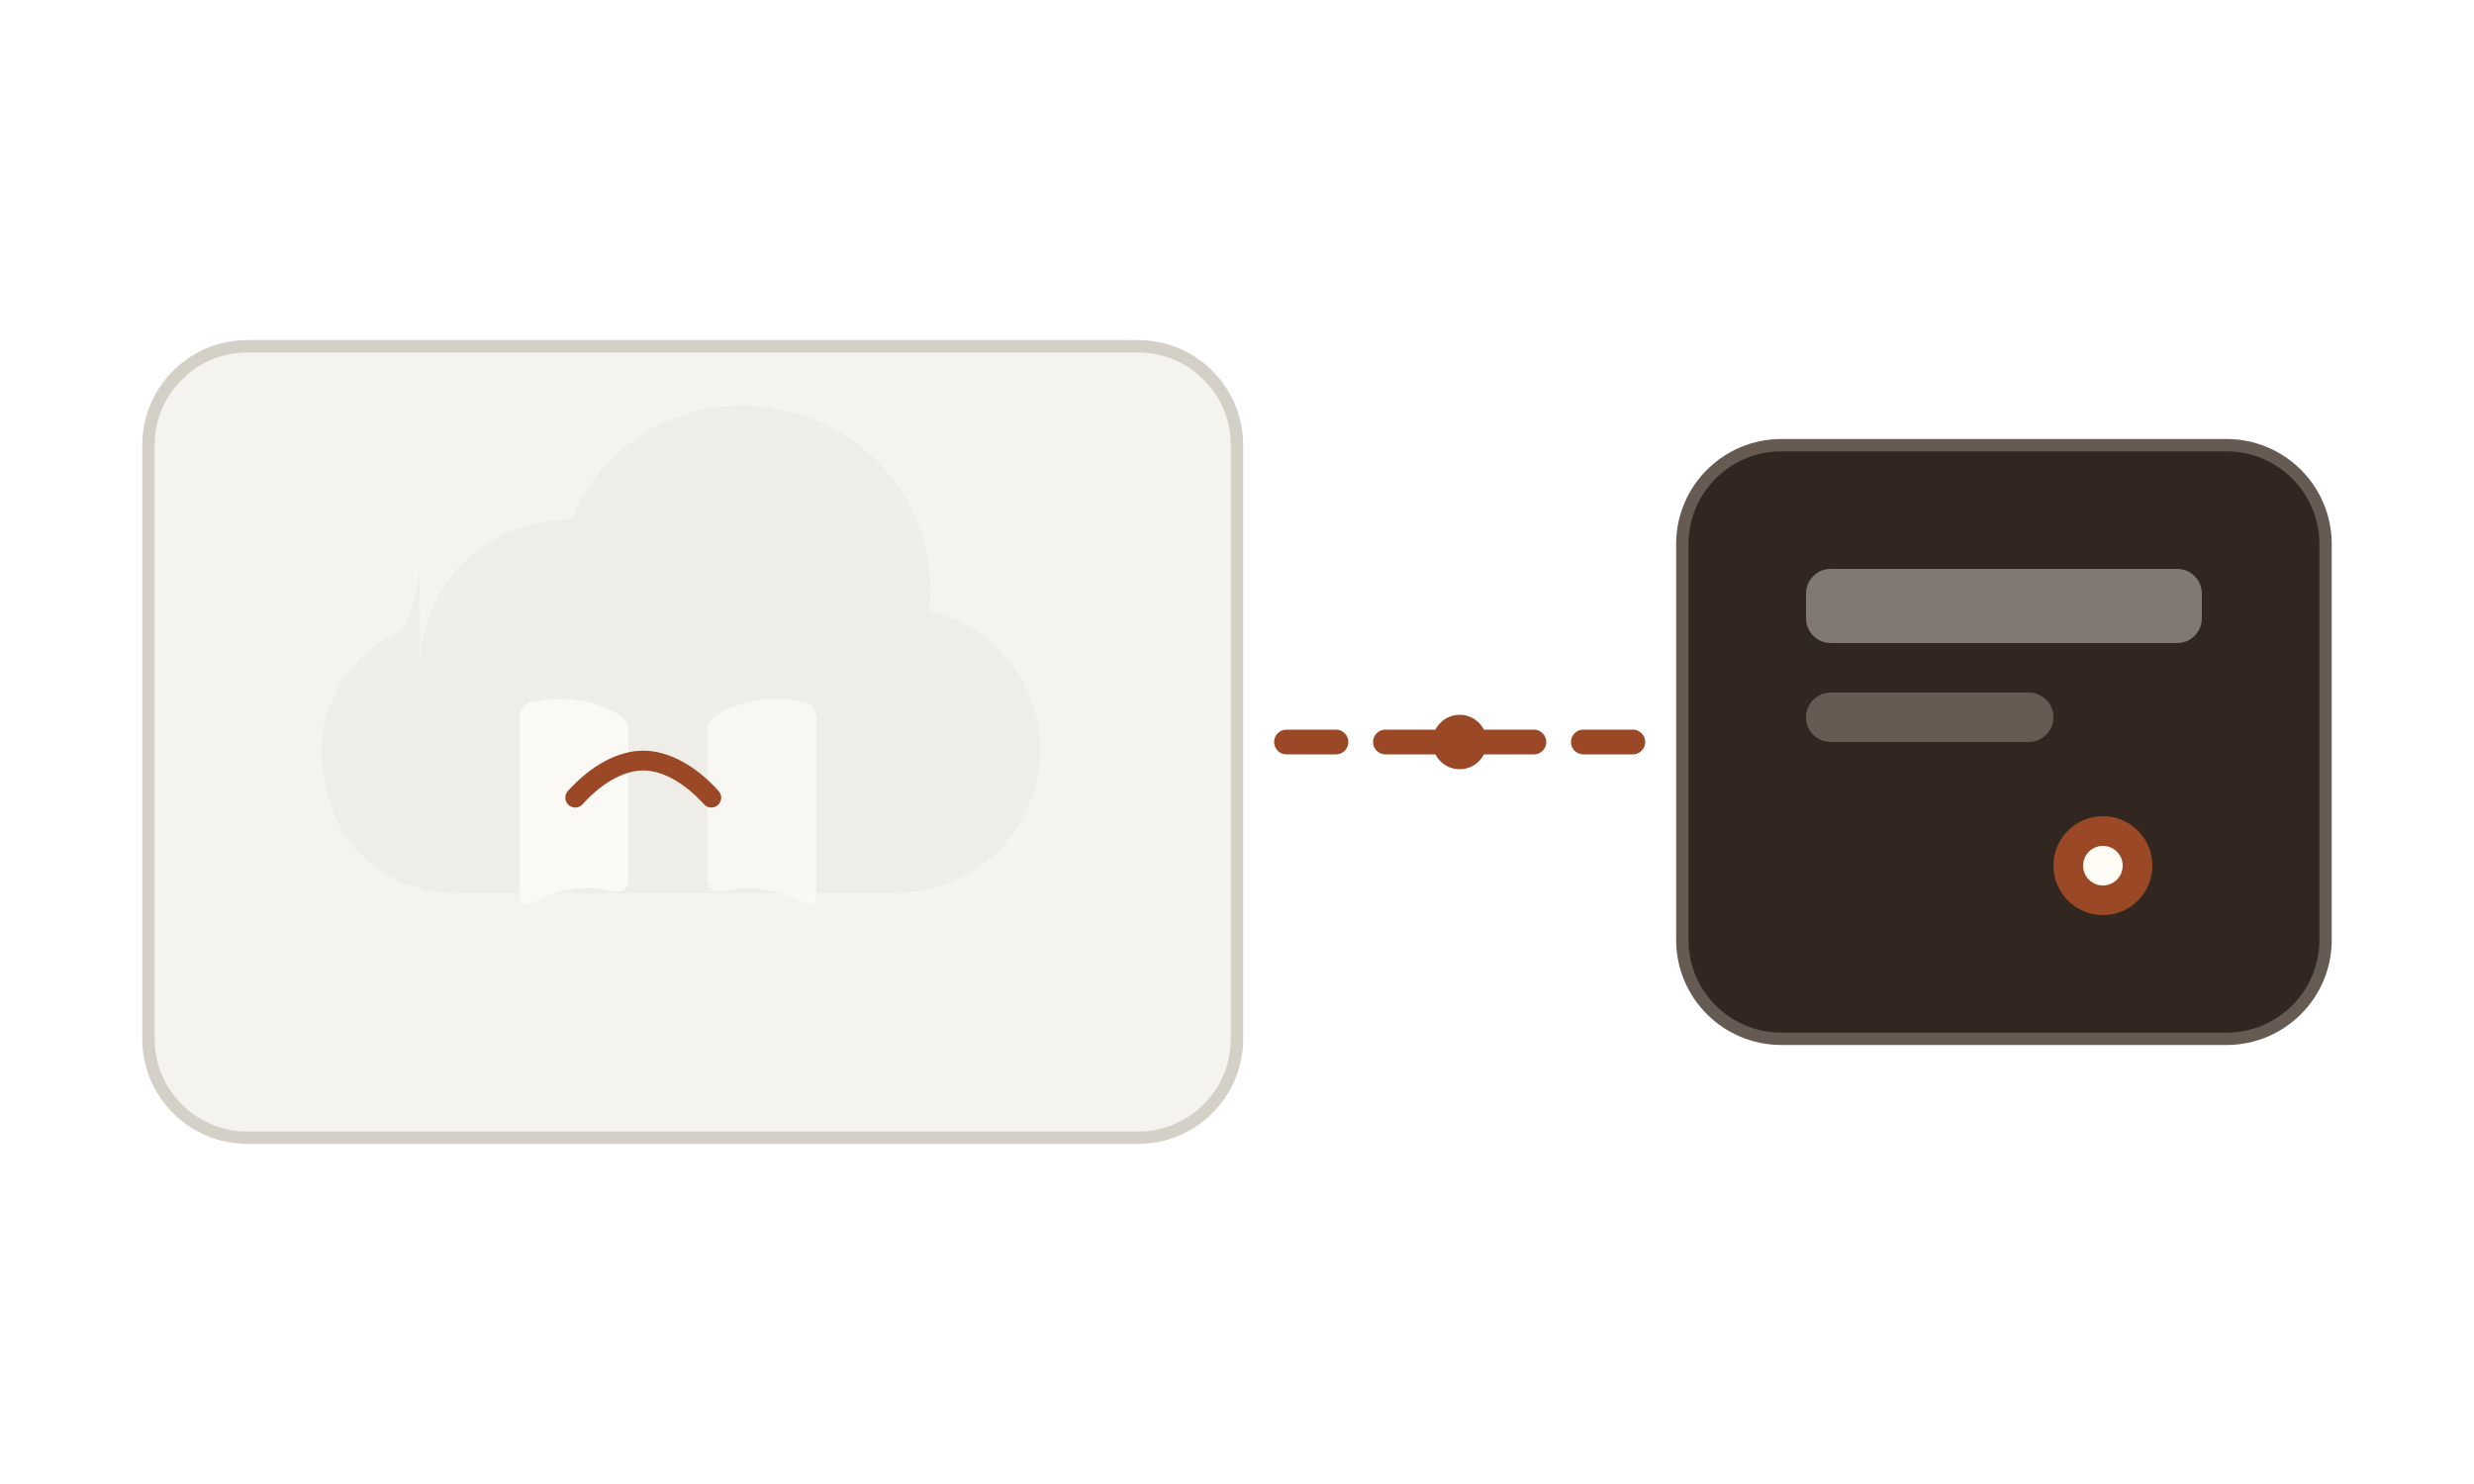
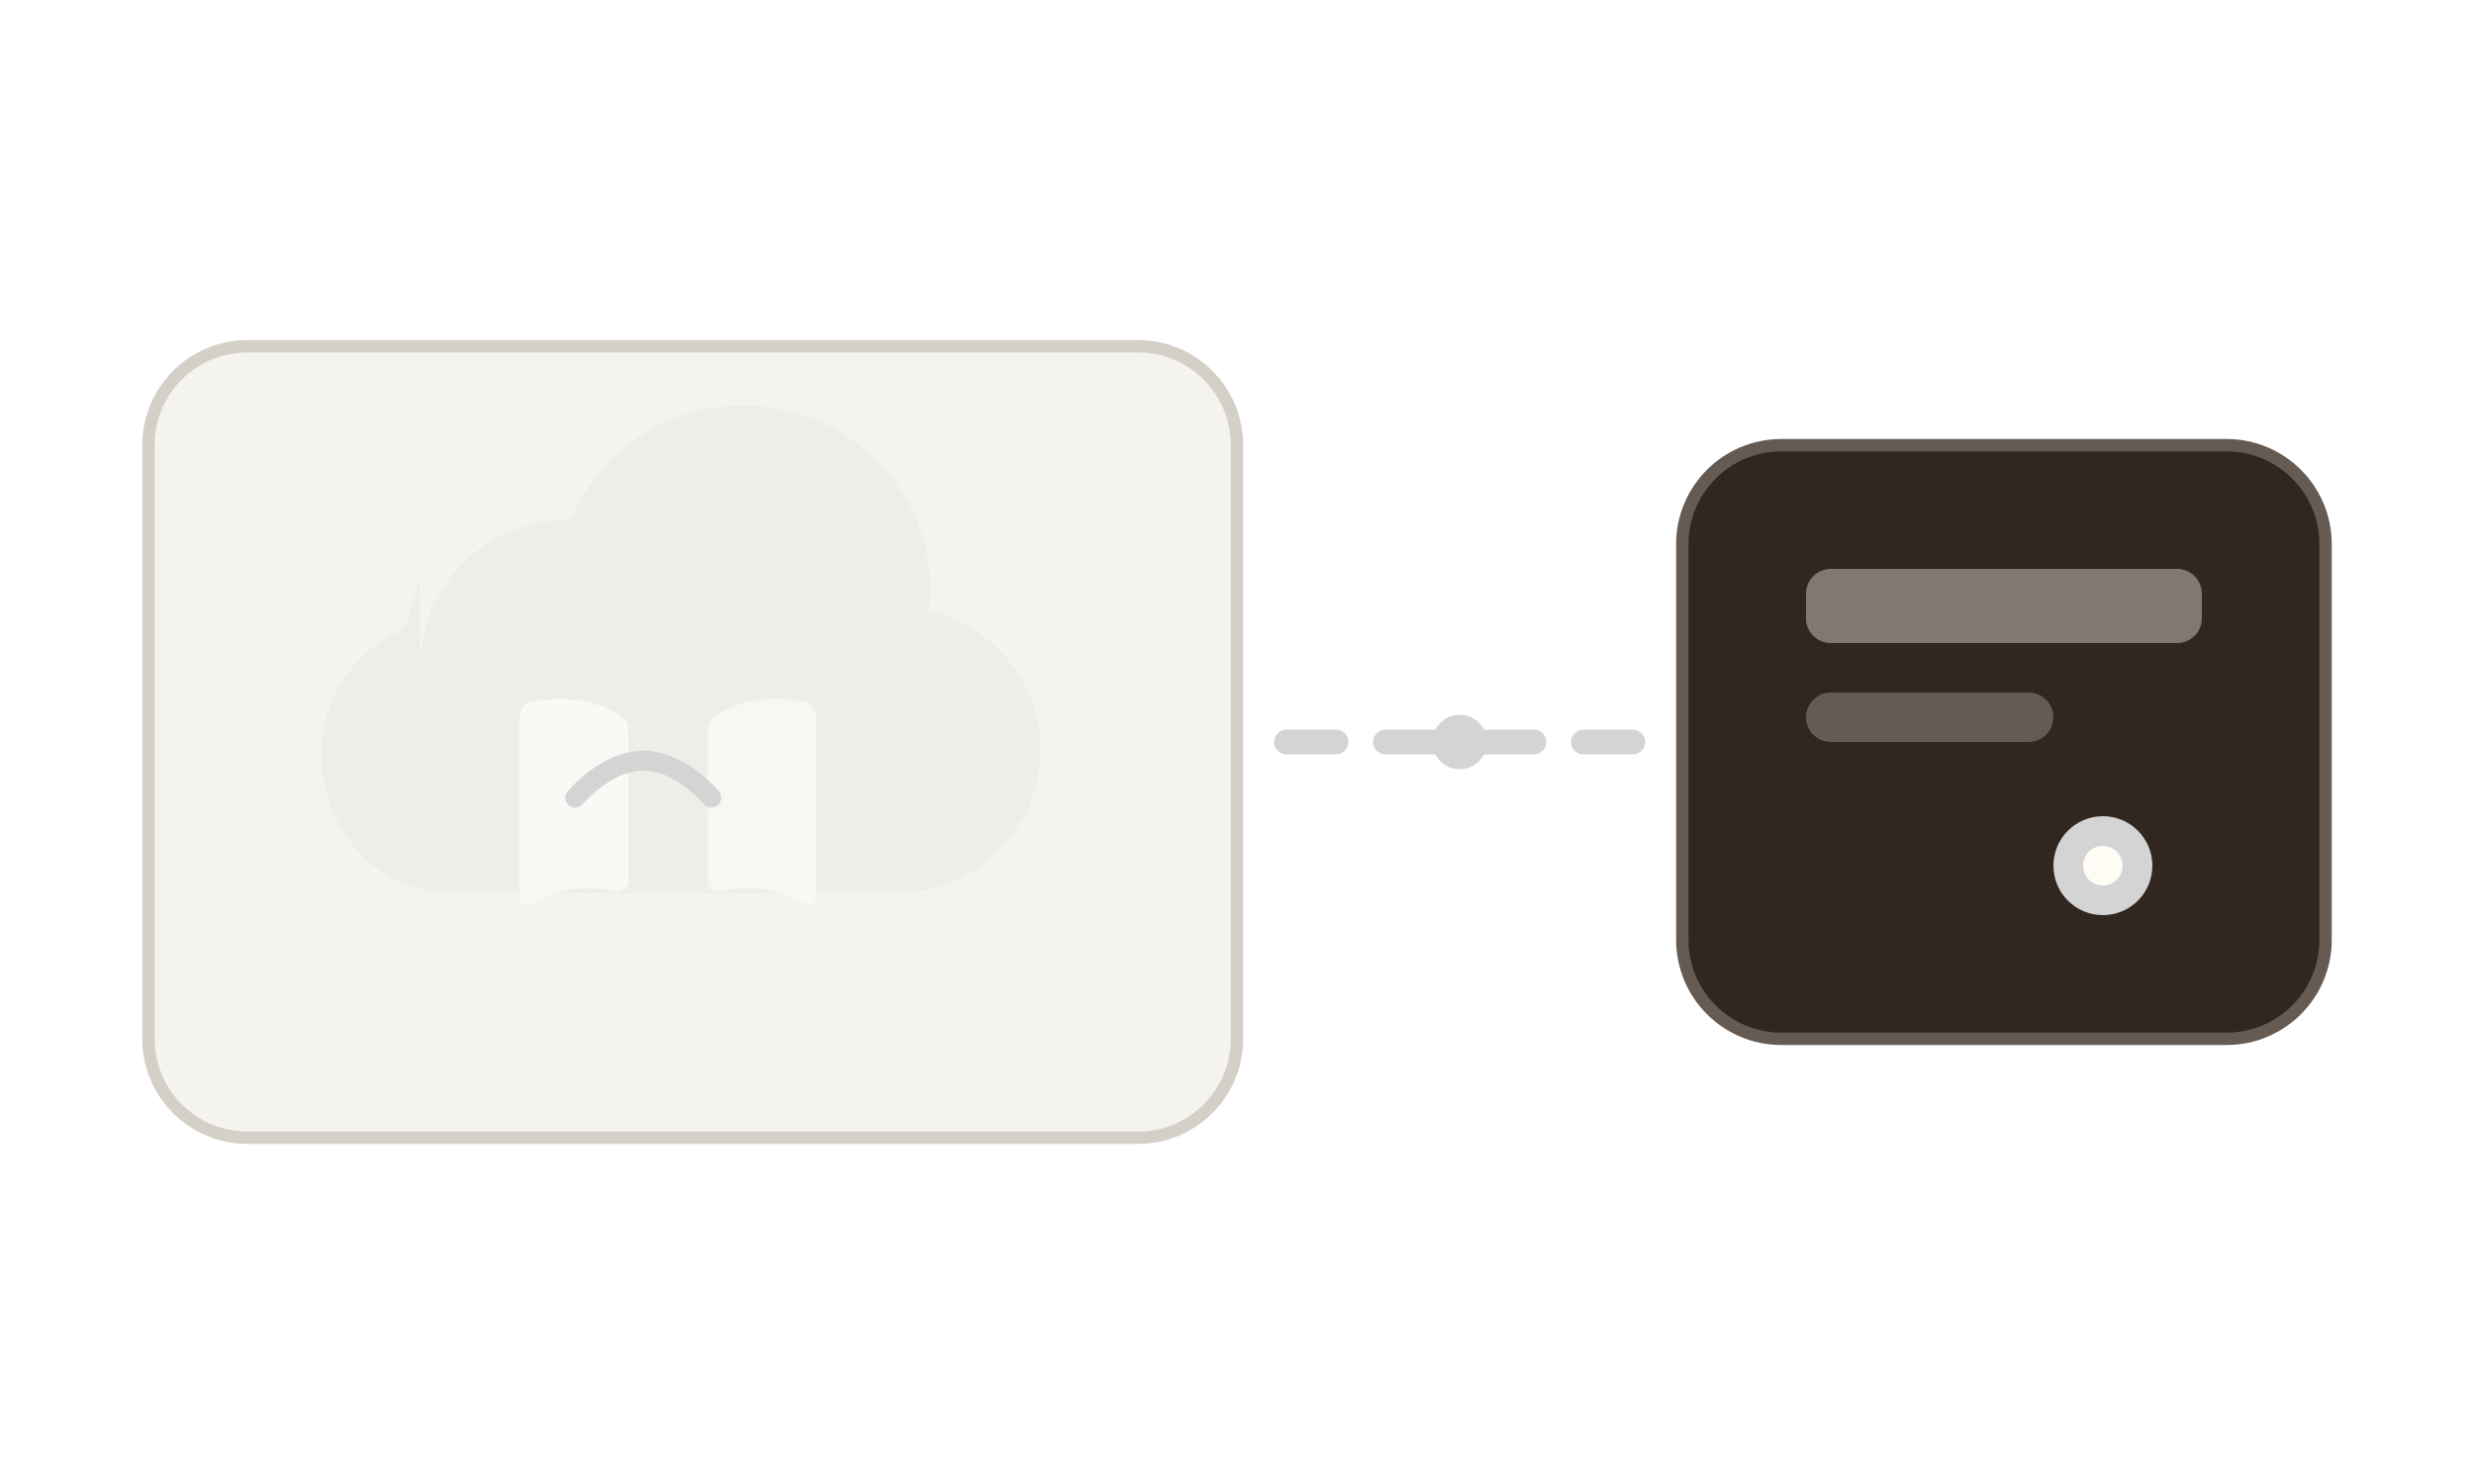
<svg xmlns="http://www.w3.org/2000/svg" viewBox="0 0 200 120" fill="none" role="img">
  <rect x="12" y="28" width="88" height="64" rx="8" fill="#F5F3EF" stroke="#D4D0C8" stroke-width="1" />
  <path fill="#EEEDE8" d="M34 54c0-7 5.5-12 12.2-12 2.2-5.5 7.6-9.2 13.8-9.2 8.4 0 15.2 6.6 15.2 14.8 0 .6 0 1.2-.1 1.8 5.2 1.2 9 5.8 9 11.2 0 6.4-5.2 11.6-11.6 11.6H36.8C30.2 72.2 26 67 26 60.8c0-4.2 2.4-7.8 6-9.6.5-.3.9-.7 1-1.2.5-1.5.9-2.9.9-4Z" />
  <path fill="#FBFAF7" fill-opacity=".95" d="M42 58c0-.6.4-1.1.9-1.2 3.2-.8 6.4.2 7.6 1.4.2.2.3.5.3.8v12.2c0 .6-.5 1-1.1.9-2.4-.6-4.8-.2-6.8 1-.4.2-.9-.1-.9-.6V58Z" />
  <path fill="#FBFAF7" fill-opacity=".8" d="M66 58c0-.6-.4-1.1-.9-1.2-3.2-.8-6.4.2-7.6 1.4-.2.2-.3.5-.3.8v12.2c0 .6.5 1 1.1.9 2.4-.6 4.8-.2 6.8 1 .4.2.9-.1.9-.6V58Z" />
-   <path fill="none" stroke="#9A4825" stroke-width="1.6" stroke-linecap="round" d="M46.5 64.5c1.8-2 3.8-3 5.5-3s3.7 1 5.5 3" />
-   <path fill="none" stroke="#9A4825" stroke-width="2" stroke-linecap="round" stroke-dasharray="4 4" d="M104 60h28" />
-   <circle cx="118" cy="60" r="2.2" fill="#9A4825" />
+   <path fill="none" stroke="#d4d4d4" stroke-width="1.6" stroke-linecap="round" d="M46.5 64.5c1.8-2 3.8-3 5.5-3s3.7 1 5.5 3" />
+   <path fill="none" stroke="#d4d4d4" stroke-width="2" stroke-linecap="round" stroke-dasharray="4 4" d="M104 60h28" />
+   <circle cx="118" cy="60" r="2.2" fill="#d4d4d4" />
  <rect x="136" y="36" width="52" height="48" rx="8" fill="#312620" stroke="#665B53" stroke-width="1" />
  <rect x="146" y="46" width="32" height="6" rx="2" fill="#E0DED7" fill-opacity=".45" />
  <rect x="146" y="56" width="20" height="4" rx="2" fill="#665B53" />
-   <circle cx="170" cy="70" r="4" fill="#9A4825" />
+   <circle cx="170" cy="70" r="4" fill="#d4d4d4" />
  <circle cx="170" cy="70" r="1.6" fill="#FEFCF4" />
</svg>
